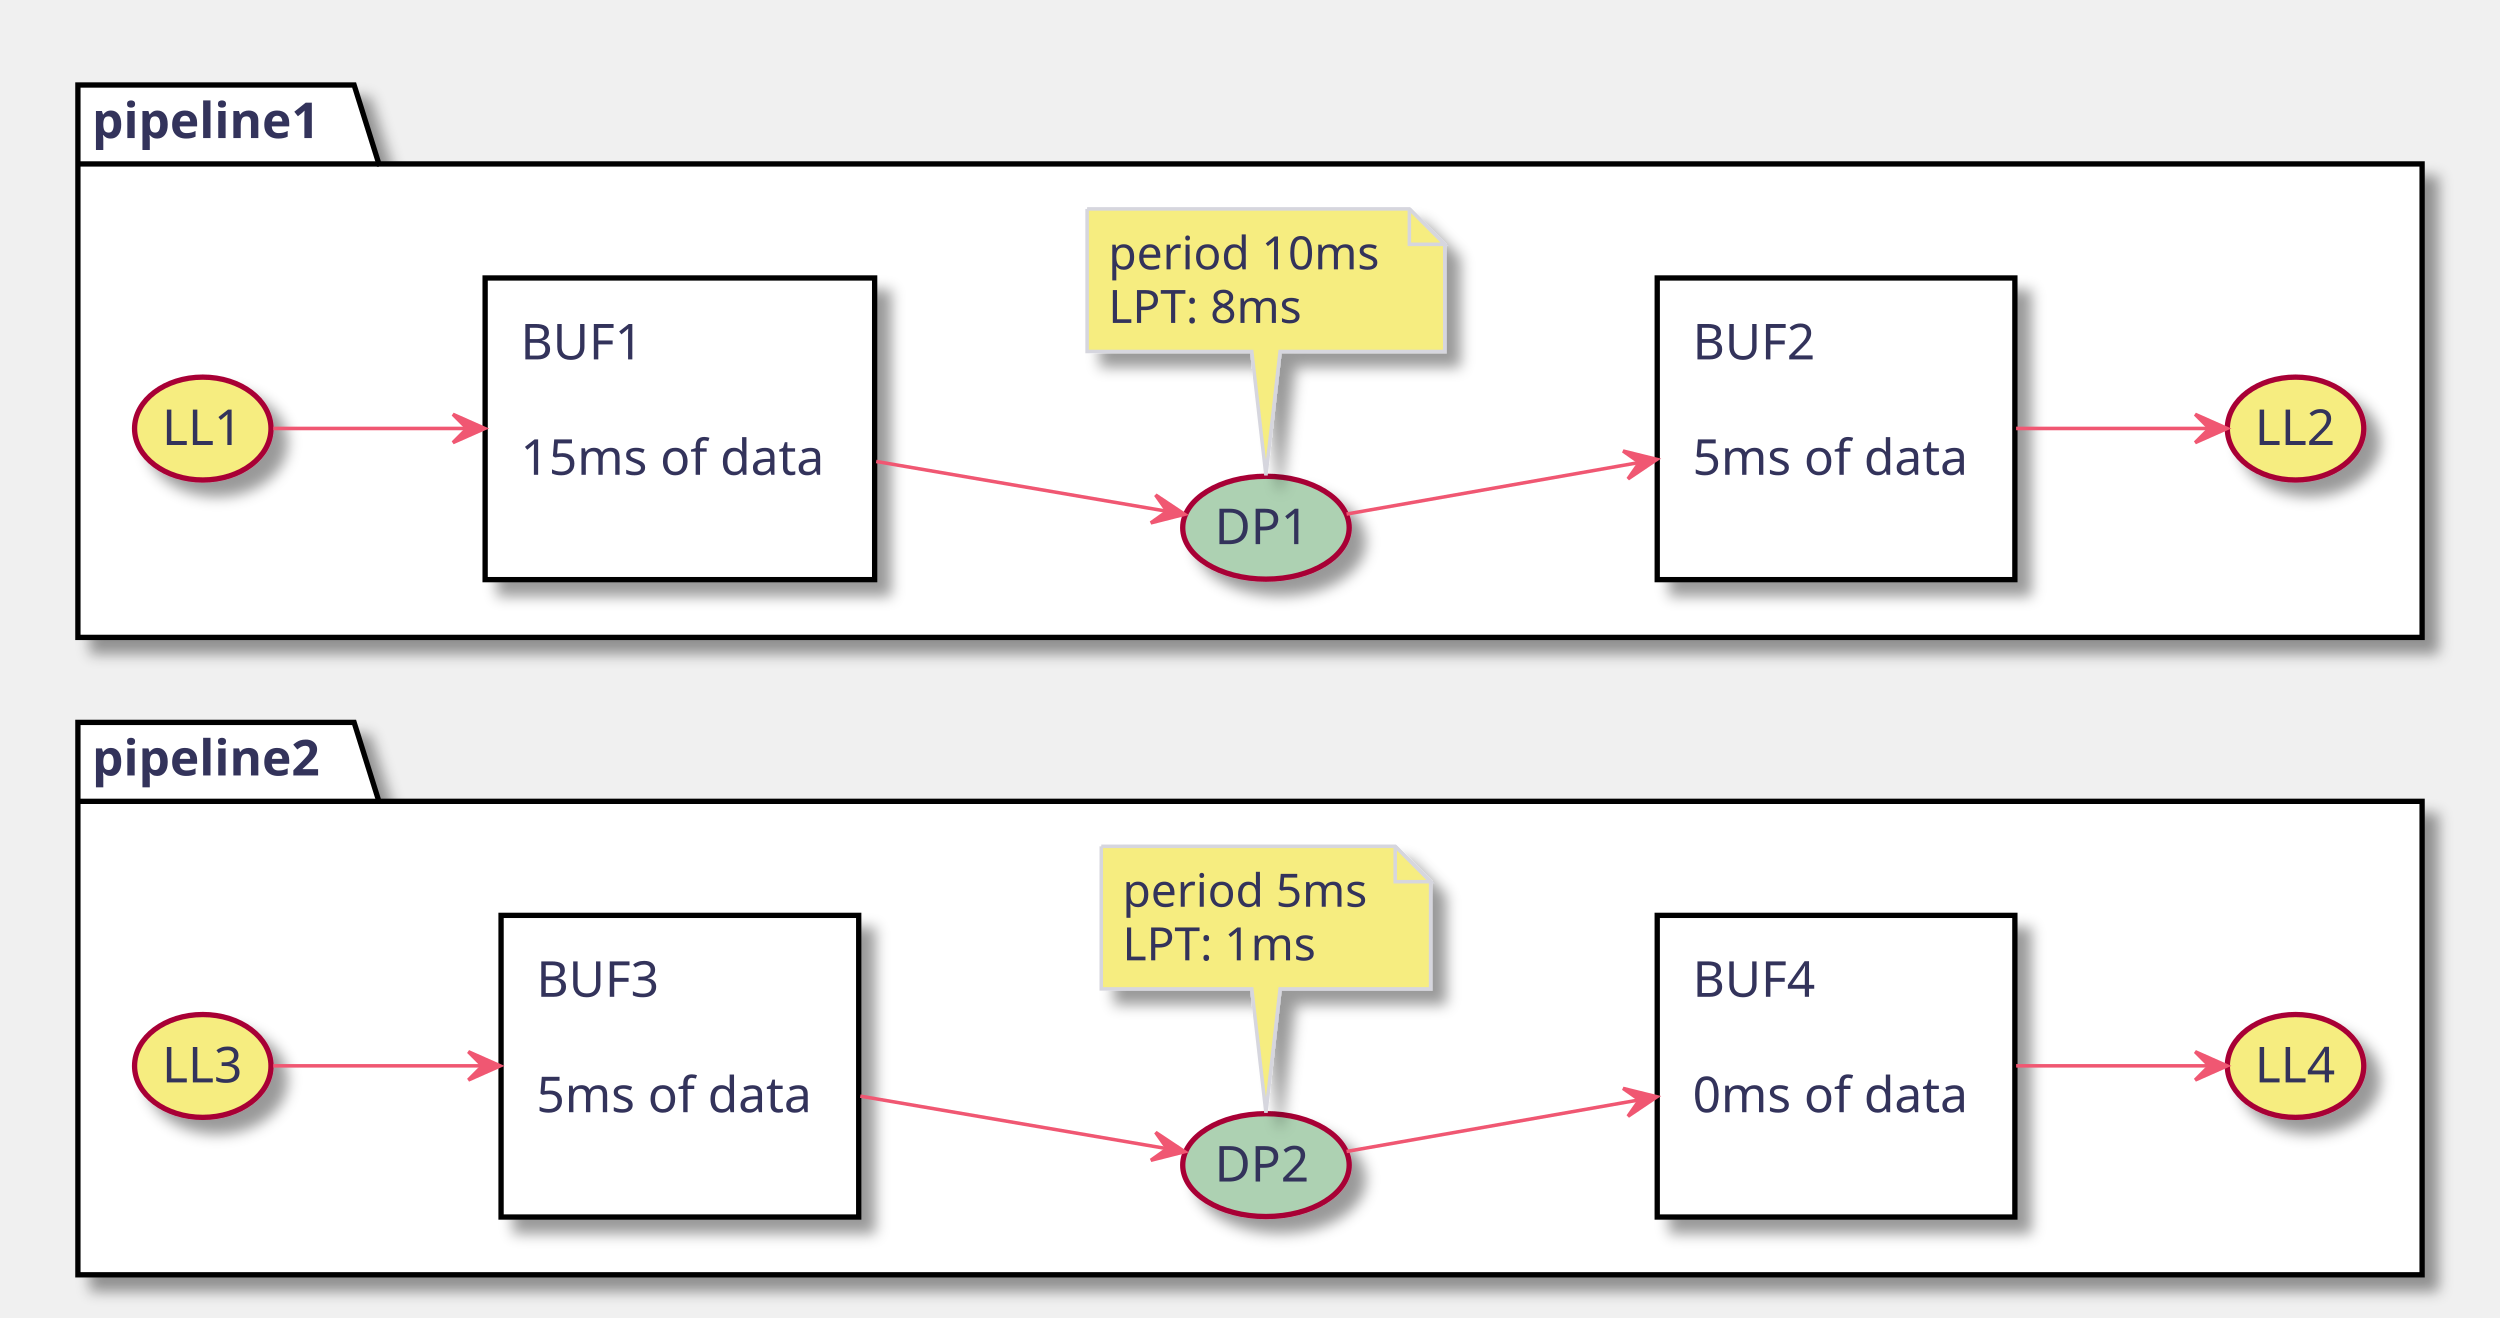
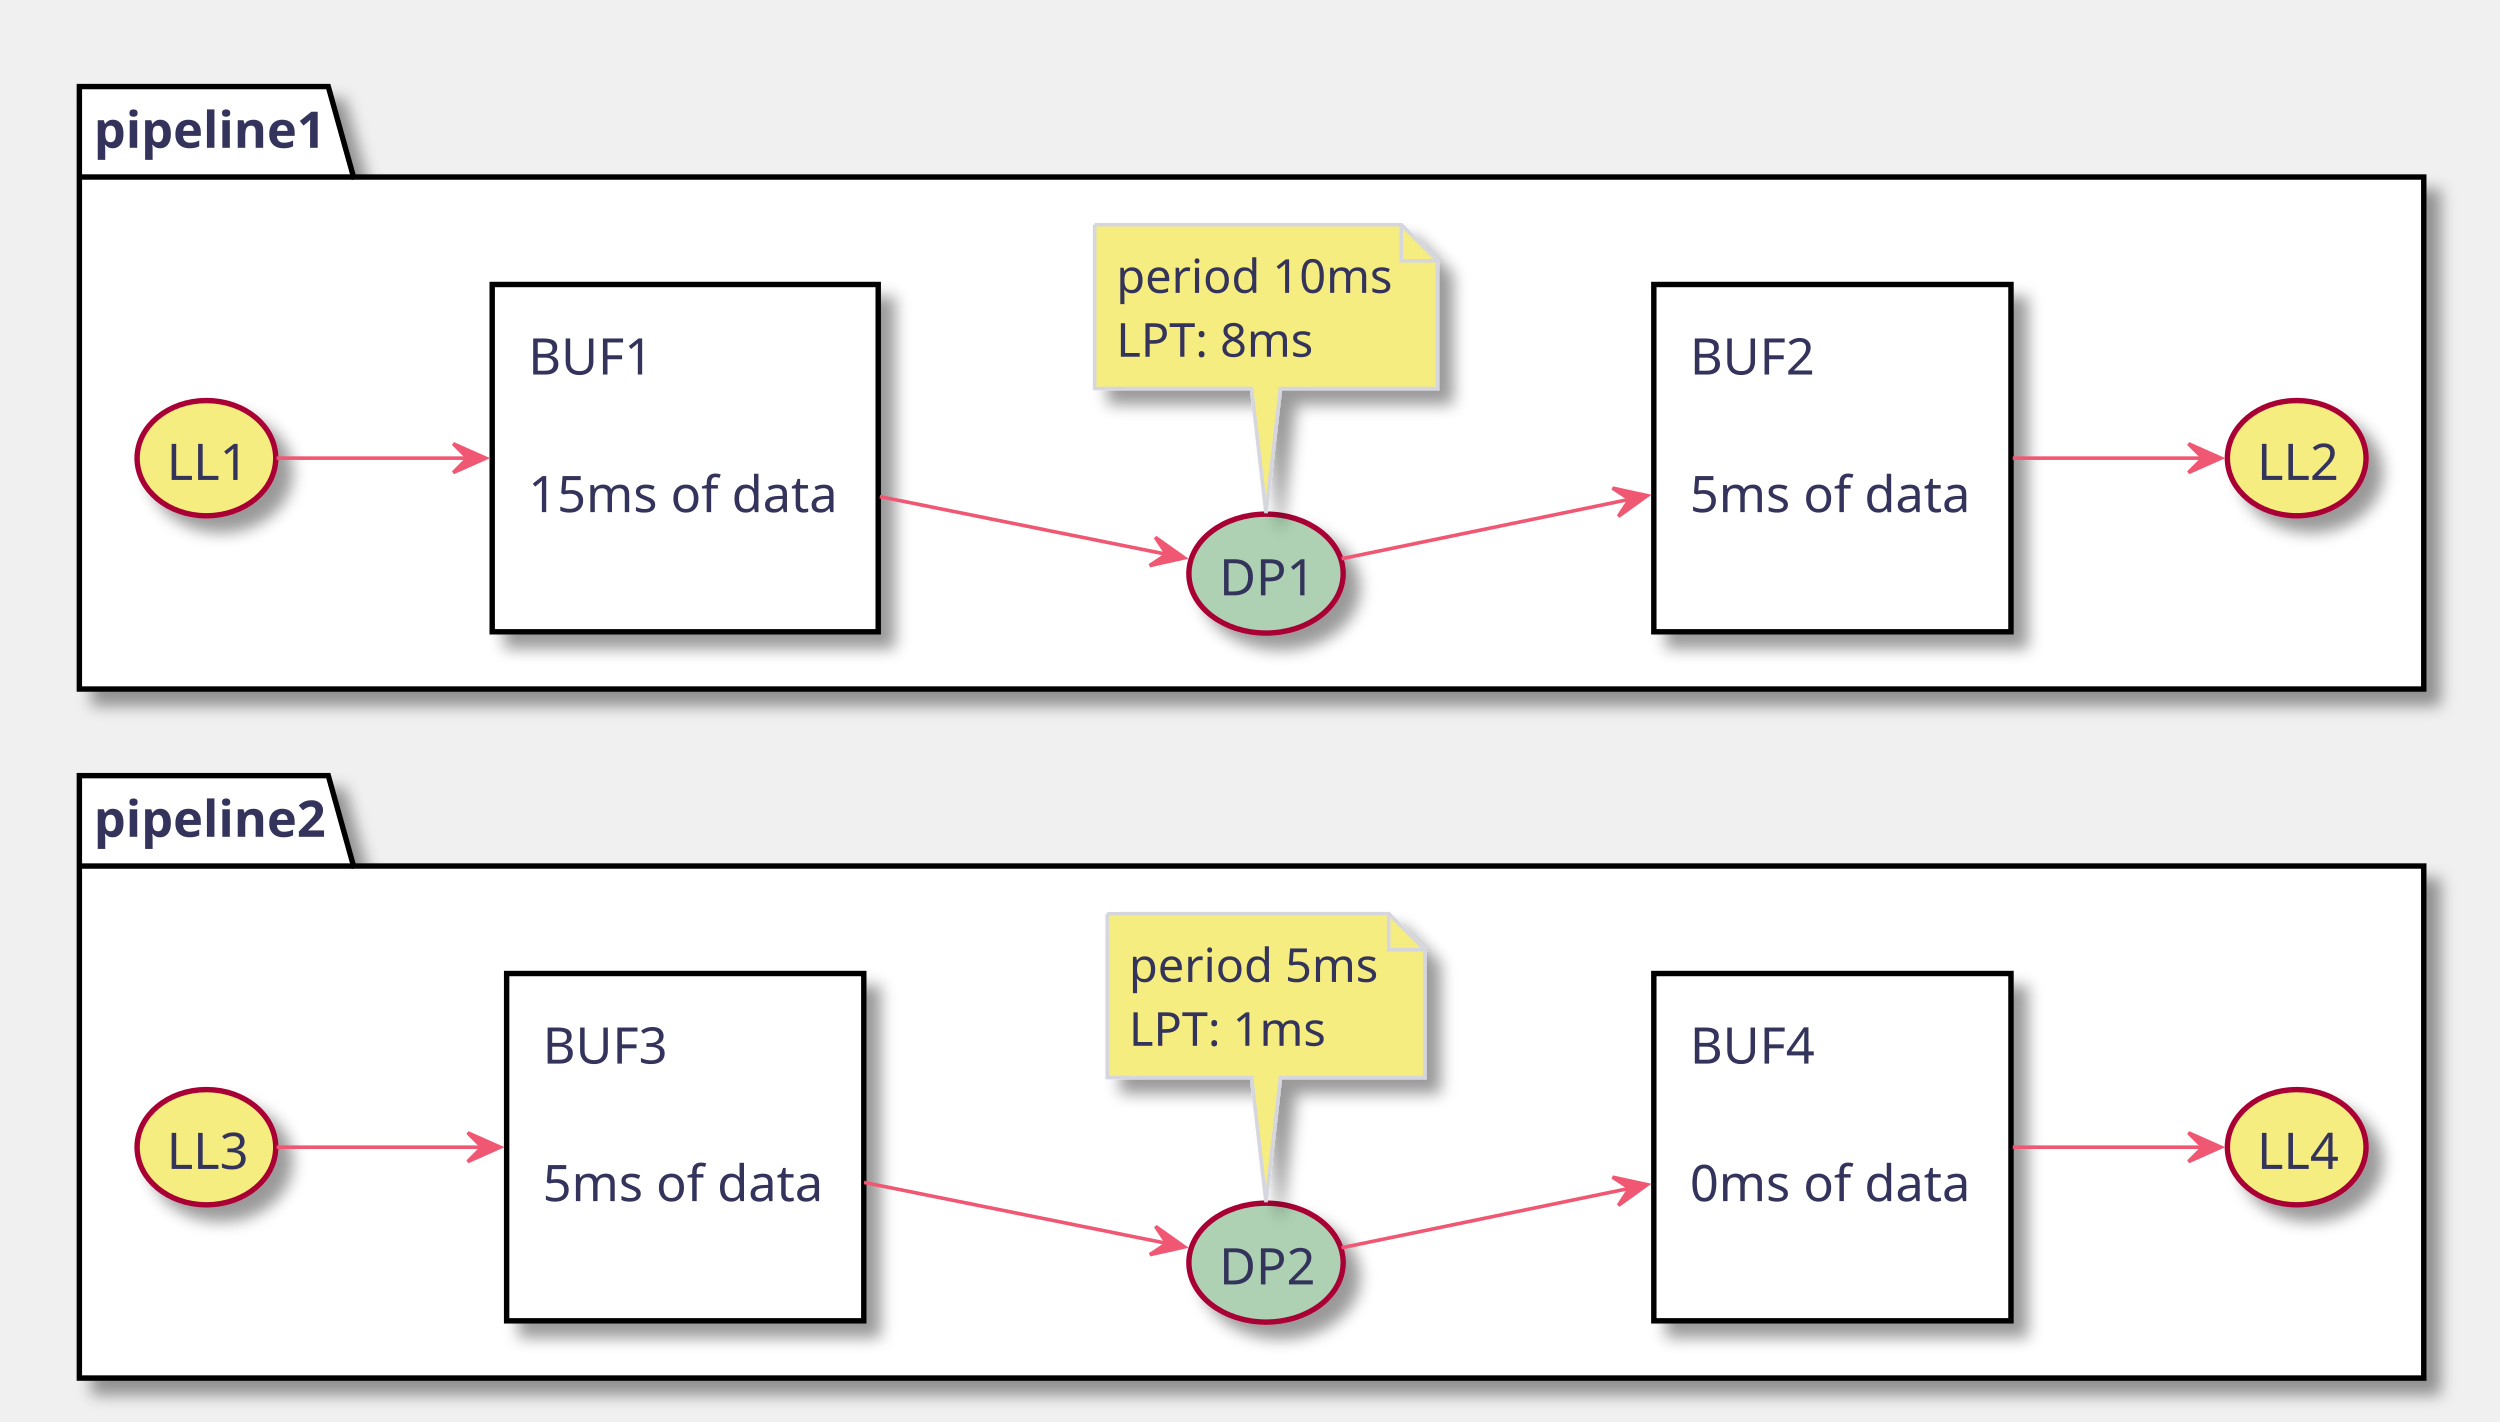
- <svg xmlns="http://www.w3.org/2000/svg" contentScriptType="application/ecmascript" contentStyleType="text/css" height="372px" preserveAspectRatio="none" style="width:706px;height:372px;" version="1.1" viewBox="0 0 706 372" width="706px" zoomAndPan="magnify">
+ <svg xmlns="http://www.w3.org/2000/svg" contentScriptType="application/ecmascript" contentStyleType="text/css" height="394px" preserveAspectRatio="none" style="width:693px;height:394px;" version="1.1" viewBox="0 0 693 394" width="693px" zoomAndPan="magnify">
  <defs>
    <filter height="300%" id="f1lvo6x7rn7w30" width="300%" x="-1" y="-1">
      <feGaussianBlur result="blurOut" stdDeviation="2.0" />
      <feColorMatrix in="blurOut" result="blurOut2" type="matrix" values="0 0 0 0 0 0 0 0 0 0 0 0 0 0 0 0 0 0 .4 0" />
      <feOffset dx="4.0" dy="4.0" in="blurOut2" result="blurOut3" />
      <feBlend in="SourceGraphic" in2="blurOut3" mode="normal" />
    </filter>
  </defs>
  <g>
-     <polygon fill="#FFFFFF" filter="url(#f1lvo6x7rn7w30)" points="22,204,100,204,107,226.297,684,226.297,684,360,22,360,22,204" style="stroke: #000000; stroke-width: 1.5;" />
-     <line style="stroke: #000000; stroke-width: 1.5;" x1="22" x2="107" y1="226.297" y2="226.297" />
-     <text fill="#33335B" font-family="sans-serif" font-size="14" font-weight="bold" lengthAdjust="spacingAndGlyphs" textLength="72" x="26" y="218.995">pipeline2</text>
-     <polygon fill="#FFFFFF" filter="url(#f1lvo6x7rn7w30)" points="22,24,100,24,107,46.297,684,46.297,684,180,22,180,22,24" style="stroke: #000000; stroke-width: 1.5;" />
-     <line style="stroke: #000000; stroke-width: 1.5;" x1="22" x2="107" y1="46.297" y2="46.297" />
-     <text fill="#33335B" font-family="sans-serif" font-size="14" font-weight="bold" lengthAdjust="spacingAndGlyphs" textLength="72" x="26" y="38.995">pipeline1</text>
-     <ellipse cx="57.264" cy="301.024" fill="#F6ED80" filter="url(#f1lvo6x7rn7w30)" rx="19.264" ry="14.524" style="stroke: #A80036; stroke-width: 1.5;" />
-     <text fill="#33335B" font-family="sans-serif" font-size="14" lengthAdjust="spacingAndGlyphs" textLength="23" x="45.764" y="305.672">LL3</text>
-     <rect fill="#FFFFFF" filter="url(#f1lvo6x7rn7w30)" height="85.188" style="stroke: #000000; stroke-width: 1.5;" width="101" x="141.5" y="258.5" />
-     <text fill="#33335B" font-family="sans-serif" font-size="14" lengthAdjust="spacingAndGlyphs" textLength="37" x="151.5" y="281.495">BUF3</text>
-     <text fill="#33335B" font-family="sans-serif" font-size="14" lengthAdjust="spacingAndGlyphs" textLength="0" x="155.5" y="297.792" />
-     <text fill="#33335B" font-family="sans-serif" font-size="14" lengthAdjust="spacingAndGlyphs" textLength="81" x="151.5" y="314.089">5ms of data</text>
-     <text fill="#33335B" font-family="sans-serif" font-size="14" lengthAdjust="spacingAndGlyphs" textLength="0" x="155.5" y="330.386" />
-     <ellipse cx="357.506" cy="329.024" fill="#ADD1B2" filter="url(#f1lvo6x7rn7w30)" rx="23.506" ry="14.524" style="stroke: #A80036; stroke-width: 1.5;" />
-     <text fill="#33335B" font-family="sans-serif" font-size="14" lengthAdjust="spacingAndGlyphs" textLength="29" x="343.006" y="333.672">DP2</text>
-     <path d="M311,239 L311,279.266 A0,0 0 0 0 311,279.266 L353.5,279.266 L357.5,314.23 L361.5,279.266 L404,279.266 A0,0 0 0 0 404,279.266 L404,249 L394,239 L311,239 A0,0 0 0 0 311,239 " fill="#F6ED80" filter="url(#f1lvo6x7rn7w30)" style="stroke: #D6D6DE; stroke-width: 1.0;" />
-     <path d="M394,239 L394,249 L404,249 L394,239 " fill="#F6ED80" style="stroke: #D6D6DE; stroke-width: 1.0;" />
-     <text fill="#33335B" font-family="sans-serif" font-size="13" lengthAdjust="spacingAndGlyphs" textLength="72" x="317" y="256.067">period 5ms</text>
-     <text fill="#33335B" font-family="sans-serif" font-size="13" lengthAdjust="spacingAndGlyphs" textLength="58" x="317" y="271.2">LPT: 1ms</text>
-     <rect fill="#FFFFFF" filter="url(#f1lvo6x7rn7w30)" height="85.188" style="stroke: #000000; stroke-width: 1.5;" width="101" x="468" y="258.5" />
-     <text fill="#33335B" font-family="sans-serif" font-size="14" lengthAdjust="spacingAndGlyphs" textLength="37" x="478" y="281.495">BUF4</text>
-     <text fill="#33335B" font-family="sans-serif" font-size="14" lengthAdjust="spacingAndGlyphs" textLength="0" x="482" y="297.792" />
-     <text fill="#33335B" font-family="sans-serif" font-size="14" lengthAdjust="spacingAndGlyphs" textLength="81" x="478" y="314.089">0ms of data</text>
-     <text fill="#33335B" font-family="sans-serif" font-size="14" lengthAdjust="spacingAndGlyphs" textLength="0" x="482" y="330.386" />
-     <ellipse cx="648.264" cy="301.024" fill="#F6ED80" filter="url(#f1lvo6x7rn7w30)" rx="19.264" ry="14.524" style="stroke: #A80036; stroke-width: 1.5;" />
-     <text fill="#33335B" font-family="sans-serif" font-size="14" lengthAdjust="spacingAndGlyphs" textLength="23" x="636.764" y="305.672">LL4</text>
-     <ellipse cx="57.264" cy="121.024" fill="#F6ED80" filter="url(#f1lvo6x7rn7w30)" rx="19.264" ry="14.524" style="stroke: #A80036; stroke-width: 1.5;" />
-     <text fill="#33335B" font-family="sans-serif" font-size="14" lengthAdjust="spacingAndGlyphs" textLength="23" x="45.764" y="125.672">LL1</text>
-     <rect fill="#FFFFFF" filter="url(#f1lvo6x7rn7w30)" height="85.188" style="stroke: #000000; stroke-width: 1.5;" width="110" x="137" y="78.5" />
-     <text fill="#33335B" font-family="sans-serif" font-size="14" lengthAdjust="spacingAndGlyphs" textLength="37" x="147" y="101.495">BUF1</text>
-     <text fill="#33335B" font-family="sans-serif" font-size="14" lengthAdjust="spacingAndGlyphs" textLength="0" x="151" y="117.792" />
-     <text fill="#33335B" font-family="sans-serif" font-size="14" lengthAdjust="spacingAndGlyphs" textLength="90" x="147" y="134.089">15ms of data</text>
-     <text fill="#33335B" font-family="sans-serif" font-size="14" lengthAdjust="spacingAndGlyphs" textLength="0" x="151" y="150.386" />
-     <ellipse cx="357.506" cy="149.024" fill="#ADD1B2" filter="url(#f1lvo6x7rn7w30)" rx="23.506" ry="14.524" style="stroke: #A80036; stroke-width: 1.5;" />
-     <text fill="#33335B" font-family="sans-serif" font-size="14" lengthAdjust="spacingAndGlyphs" textLength="29" x="343.006" y="153.672">DP1</text>
-     <path d="M307,59 L307,99.266 A0,0 0 0 0 307,99.266 L353.5,99.266 L357.5,134.23 L361.5,99.266 L408,99.266 A0,0 0 0 0 408,99.266 L408,69 L398,59 L307,59 A0,0 0 0 0 307,59 " fill="#F6ED80" filter="url(#f1lvo6x7rn7w30)" style="stroke: #D6D6DE; stroke-width: 1.0;" />
-     <path d="M398,59 L398,69 L408,69 L398,59 " fill="#F6ED80" style="stroke: #D6D6DE; stroke-width: 1.0;" />
-     <text fill="#33335B" font-family="sans-serif" font-size="13" lengthAdjust="spacingAndGlyphs" textLength="80" x="313" y="76.067">period 10ms</text>
-     <text fill="#33335B" font-family="sans-serif" font-size="13" lengthAdjust="spacingAndGlyphs" textLength="62" x="313" y="91.2">LPT:  8ms</text>
-     <rect fill="#FFFFFF" filter="url(#f1lvo6x7rn7w30)" height="85.188" style="stroke: #000000; stroke-width: 1.5;" width="101" x="468" y="78.5" />
-     <text fill="#33335B" font-family="sans-serif" font-size="14" lengthAdjust="spacingAndGlyphs" textLength="37" x="478" y="101.495">BUF2</text>
-     <text fill="#33335B" font-family="sans-serif" font-size="14" lengthAdjust="spacingAndGlyphs" textLength="0" x="482" y="117.792" />
-     <text fill="#33335B" font-family="sans-serif" font-size="14" lengthAdjust="spacingAndGlyphs" textLength="81" x="478" y="134.089">5ms of data</text>
-     <text fill="#33335B" font-family="sans-serif" font-size="14" lengthAdjust="spacingAndGlyphs" textLength="0" x="482" y="150.386" />
-     <ellipse cx="648.264" cy="121.024" fill="#F6ED80" filter="url(#f1lvo6x7rn7w30)" rx="19.264" ry="14.524" style="stroke: #A80036; stroke-width: 1.5;" />
-     <text fill="#33335B" font-family="sans-serif" font-size="14" lengthAdjust="spacingAndGlyphs" textLength="23" x="636.764" y="125.672">LL2</text>
-     <path d="M77.2,121 C91.48,121 111.98,121 131.66,121 " fill="none" id="LL1-&gt;buf1" style="stroke: #F05772; stroke-width: 1.0;" />
-     <polygon fill="#F05772" points="136.91,121,127.91,117,131.91,121,127.91,125,136.91,121" style="stroke: #F05772; stroke-width: 1.0;" />
-     <path d="M247.44,130.32 C274.96,135.04 307.15,140.55 329.39,144.36 " fill="none" id="buf1-&gt;DP1" style="stroke: #F05772; stroke-width: 1.0;" />
-     <polygon fill="#F05772" points="334.53,145.24,326.333,139.78,329.601,144.397,324.985,147.666,334.53,145.24" style="stroke: #F05772; stroke-width: 1.0;" />
-     <path d="M380.27,145.17 C401.41,141.44 434.36,135.64 462.68,130.65 " fill="none" id="DP1-&gt;buf2" style="stroke: #F05772; stroke-width: 1.0;" />
-     <polygon fill="#F05772" points="467.91,129.73,458.35,127.363,462.987,130.603,459.747,135.24,467.91,129.73" style="stroke: #F05772; stroke-width: 1.0;" />
-     <path d="M569.35,121 C587.99,121 608.3,121 623.54,121 " fill="none" id="buf2-&gt;LL2" style="stroke: #F05772; stroke-width: 1.0;" />
-     <polygon fill="#F05772" points="628.92,121,619.92,117,623.92,121,619.92,125,628.92,121" style="stroke: #F05772; stroke-width: 1.0;" />
-     <path d="M77.2,301 C92.59,301 115.21,301 136.24,301 " fill="none" id="LL3-&gt;buf3" style="stroke: #F05772; stroke-width: 1.0;" />
-     <polygon fill="#F05772" points="141.26,301,132.26,297,136.26,301,132.26,305,141.26,301" style="stroke: #F05772; stroke-width: 1.0;" />
-     <path d="M242.94,309.55 C271.41,314.43 305.96,320.35 329.42,324.36 " fill="none" id="buf3-&gt;DP2" style="stroke: #F05772; stroke-width: 1.0;" />
-     <polygon fill="#F05772" points="334.55,325.24,326.353,319.78,329.622,324.397,325.005,327.666,334.55,325.24" style="stroke: #F05772; stroke-width: 1.0;" />
-     <path d="M380.27,325.17 C401.41,321.44 434.36,315.64 462.68,310.65 " fill="none" id="DP2-&gt;buf4" style="stroke: #F05772; stroke-width: 1.0;" />
-     <polygon fill="#F05772" points="467.91,309.73,458.35,307.363,462.987,310.603,459.747,315.24,467.91,309.73" style="stroke: #F05772; stroke-width: 1.0;" />
-     <path d="M569.35,301 C587.99,301 608.3,301 623.54,301 " fill="none" id="buf4-&gt;LL4" style="stroke: #F05772; stroke-width: 1.0;" />
-     <polygon fill="#F05772" points="628.92,301,619.92,297,623.92,301,619.92,305,628.92,301" style="stroke: #F05772; stroke-width: 1.0;" />
+     <polygon fill="#FFFFFF" filter="url(#f1lvo6x7rn7w30)" points="22,215,91,215,98,240.068,671.87,240.068,671.87,382,22,382,22,215" style="stroke: #000000; stroke-width: 1.5;" />
+     <line style="stroke: #000000; stroke-width: 1.5;" x1="22" x2="98" y1="240.068" y2="240.068" />
+     <text fill="#33335B" font-family="sans-serif" font-size="14" font-weight="bold" lengthAdjust="spacingAndGlyphs" textLength="63" x="26" y="231.966">pipeline2</text>
+     <polygon fill="#FFFFFF" filter="url(#f1lvo6x7rn7w30)" points="22,24,91,24,98,49.068,671.87,49.068,671.87,191,22,191,22,24" style="stroke: #000000; stroke-width: 1.5;" />
+     <line style="stroke: #000000; stroke-width: 1.5;" x1="22" x2="98" y1="49.068" y2="49.068" />
+     <text fill="#33335B" font-family="sans-serif" font-size="14" font-weight="bold" lengthAdjust="spacingAndGlyphs" textLength="63" x="26" y="40.966">pipeline1</text>
+     <ellipse cx="57.218" cy="318.005" fill="#F6ED80" filter="url(#f1lvo6x7rn7w30)" rx="19.218" ry="15.975" style="stroke: #A80036; stroke-width: 1.5;" />
+     <text fill="#33335B" font-family="sans-serif" font-size="14" lengthAdjust="spacingAndGlyphs" textLength="22" x="46.218" y="324.038">LL3</text>
+     <rect fill="#FFFFFF" filter="url(#f1lvo6x7rn7w30)" height="96.272" style="stroke: #000000; stroke-width: 1.5;" width="99" x="140.44" y="269.86" />
+     <text fill="#33335B" font-family="sans-serif" font-size="14" lengthAdjust="spacingAndGlyphs" textLength="34" x="150.44" y="294.826">BUF3</text>
+     <text fill="#33335B" font-family="sans-serif" font-size="14" lengthAdjust="spacingAndGlyphs" textLength="0" x="154.44" y="313.894" />
+     <text fill="#33335B" font-family="sans-serif" font-size="14" lengthAdjust="spacingAndGlyphs" textLength="79" x="150.44" y="332.962">5ms of data</text>
+     <text fill="#33335B" font-family="sans-serif" font-size="14" lengthAdjust="spacingAndGlyphs" textLength="0" x="154.44" y="352.03" />
+     <ellipse cx="350.945" cy="350.003" fill="#ADD1B2" filter="url(#f1lvo6x7rn7w30)" rx="21.385" ry="16.483" style="stroke: #A80036; stroke-width: 1.5;" />
+     <text fill="#33335B" font-family="sans-serif" font-size="14" lengthAdjust="spacingAndGlyphs" textLength="26" x="337.945" y="356.037">DP2</text>
+     <path d="M306.94,253.29 L306.94,298.702 A0,0 0 0 0 306.94,298.702 L346.94,298.702 L350.94,333.23 L354.94,298.702 L394.94,298.702 A0,0 0 0 0 394.94,298.702 L394.94,263.29 L384.94,253.29 L306.94,253.29 A0,0 0 0 0 306.94,253.29 " fill="#F6ED80" filter="url(#f1lvo6x7rn7w30)" style="stroke: #D6D6DE; stroke-width: 1.0;" />
+     <path d="M384.94,253.29 L384.94,263.29 L394.94,263.29 L384.94,253.29 " fill="#F6ED80" style="stroke: #D6D6DE; stroke-width: 1.0;" />
+     <text fill="#33335B" font-family="sans-serif" font-size="13" lengthAdjust="spacingAndGlyphs" textLength="67" x="312.94" y="272.187">period 5ms</text>
+     <text fill="#33335B" font-family="sans-serif" font-size="13" lengthAdjust="spacingAndGlyphs" textLength="53" x="312.94" y="289.893">LPT: 1ms</text>
+     <rect fill="#FFFFFF" filter="url(#f1lvo6x7rn7w30)" height="96.272" style="stroke: #000000; stroke-width: 1.5;" width="99" x="458.44" y="269.86" />
+     <text fill="#33335B" font-family="sans-serif" font-size="14" lengthAdjust="spacingAndGlyphs" textLength="34" x="468.44" y="294.826">BUF4</text>
+     <text fill="#33335B" font-family="sans-serif" font-size="14" lengthAdjust="spacingAndGlyphs" textLength="0" x="472.44" y="313.894" />
+     <text fill="#33335B" font-family="sans-serif" font-size="14" lengthAdjust="spacingAndGlyphs" textLength="79" x="468.44" y="332.962">0ms of data</text>
+     <text fill="#33335B" font-family="sans-serif" font-size="14" lengthAdjust="spacingAndGlyphs" textLength="0" x="472.44" y="352.03" />
+     <ellipse cx="636.648" cy="318.005" fill="#F6ED80" filter="url(#f1lvo6x7rn7w30)" rx="19.218" ry="15.975" style="stroke: #A80036; stroke-width: 1.5;" />
+     <text fill="#33335B" font-family="sans-serif" font-size="14" lengthAdjust="spacingAndGlyphs" textLength="22" x="625.648" y="324.038">LL4</text>
+     <ellipse cx="57.218" cy="127.004" fill="#F6ED80" filter="url(#f1lvo6x7rn7w30)" rx="19.218" ry="15.975" style="stroke: #A80036; stroke-width: 1.5;" />
+     <text fill="#33335B" font-family="sans-serif" font-size="14" lengthAdjust="spacingAndGlyphs" textLength="22" x="46.218" y="133.038">LL1</text>
+     <rect fill="#FFFFFF" filter="url(#f1lvo6x7rn7w30)" height="96.272" style="stroke: #000000; stroke-width: 1.5;" width="107" x="136.44" y="78.86" />
+     <text fill="#33335B" font-family="sans-serif" font-size="14" lengthAdjust="spacingAndGlyphs" textLength="34" x="146.44" y="103.826">BUF1</text>
+     <text fill="#33335B" font-family="sans-serif" font-size="14" lengthAdjust="spacingAndGlyphs" textLength="0" x="150.44" y="122.894" />
+     <text fill="#33335B" font-family="sans-serif" font-size="14" lengthAdjust="spacingAndGlyphs" textLength="87" x="146.44" y="141.962">15ms of data</text>
+     <text fill="#33335B" font-family="sans-serif" font-size="14" lengthAdjust="spacingAndGlyphs" textLength="0" x="150.44" y="161.03" />
+     <ellipse cx="350.945" cy="159.003" fill="#ADD1B2" filter="url(#f1lvo6x7rn7w30)" rx="21.385" ry="16.483" style="stroke: #A80036; stroke-width: 1.5;" />
+     <text fill="#33335B" font-family="sans-serif" font-size="14" lengthAdjust="spacingAndGlyphs" textLength="26" x="337.945" y="165.037">DP1</text>
+     <path d="M303.44,62.29 L303.44,107.702 A0,0 0 0 0 303.44,107.702 L346.94,107.702 L350.94,142.23 L354.94,107.702 L398.44,107.702 A0,0 0 0 0 398.44,107.702 L398.44,72.29 L388.44,62.29 L303.44,62.29 A0,0 0 0 0 303.44,62.29 " fill="#F6ED80" filter="url(#f1lvo6x7rn7w30)" style="stroke: #D6D6DE; stroke-width: 1.0;" />
+     <path d="M388.44,62.29 L388.44,72.29 L398.44,72.29 L388.44,62.29 " fill="#F6ED80" style="stroke: #D6D6DE; stroke-width: 1.0;" />
+     <text fill="#33335B" font-family="sans-serif" font-size="13" lengthAdjust="spacingAndGlyphs" textLength="74" x="309.44" y="81.187">period 10ms</text>
+     <text fill="#33335B" font-family="sans-serif" font-size="13" lengthAdjust="spacingAndGlyphs" textLength="56" x="309.44" y="98.893">LPT:  8ms</text>
+     <rect fill="#FFFFFF" filter="url(#f1lvo6x7rn7w30)" height="96.272" style="stroke: #000000; stroke-width: 1.5;" width="99" x="458.44" y="78.86" />
+     <text fill="#33335B" font-family="sans-serif" font-size="14" lengthAdjust="spacingAndGlyphs" textLength="34" x="468.44" y="103.826">BUF2</text>
+     <text fill="#33335B" font-family="sans-serif" font-size="14" lengthAdjust="spacingAndGlyphs" textLength="0" x="472.44" y="122.894" />
+     <text fill="#33335B" font-family="sans-serif" font-size="14" lengthAdjust="spacingAndGlyphs" textLength="79" x="468.44" y="141.962">5ms of data</text>
+     <text fill="#33335B" font-family="sans-serif" font-size="14" lengthAdjust="spacingAndGlyphs" textLength="0" x="472.44" y="161.03" />
+     <ellipse cx="636.648" cy="127.004" fill="#F6ED80" filter="url(#f1lvo6x7rn7w30)" rx="19.218" ry="15.975" style="stroke: #A80036; stroke-width: 1.5;" />
+     <text fill="#33335B" font-family="sans-serif" font-size="14" lengthAdjust="spacingAndGlyphs" textLength="22" x="625.648" y="133.038">LL2</text>
+     <path d="M76.67,127 C90.58,127 110.48,127 129.68,127 " fill="none" id="LL1-&gt;buf1" style="stroke: #F05772; stroke-width: 1.0;" />
+     <polygon fill="#F05772" points="134.63,127,125.63,123,129.63,127,125.63,131,134.63,127" style="stroke: #F05772; stroke-width: 1.0;" />
+     <path d="M243.88,137.66 C270.69,143.05 302.04,149.36 323.67,153.71 " fill="none" id="buf1-&gt;DP1" style="stroke: #F05772; stroke-width: 1.0;" />
+     <polygon fill="#F05772" points="328.29,154.64,320.256,148.944,323.388,153.654,318.678,156.786,328.29,154.64" style="stroke: #F05772; stroke-width: 1.0;" />
+     <path d="M371.88,154.88 C392.03,150.72 424.05,144.11 451.87,138.37 " fill="none" id="DP1-&gt;buf2" style="stroke: #F05772; stroke-width: 1.0;" />
+     <polygon fill="#F05772" points="456.61,137.39,446.985,135.303,451.714,138.406,448.611,143.136,456.61,137.39" style="stroke: #F05772; stroke-width: 1.0;" />
+     <path d="M557.93,127 C576.09,127 595.91,127 610.99,127 " fill="none" id="buf2-&gt;LL2" style="stroke: #F05772; stroke-width: 1.0;" />
+     <polygon fill="#F05772" points="615.63,127,606.63,123,610.63,127,606.63,131,615.63,127" style="stroke: #F05772; stroke-width: 1.0;" />
+     <path d="M76.67,318 C91.59,318 113.41,318 133.86,318 " fill="none" id="LL3-&gt;buf3" style="stroke: #F05772; stroke-width: 1.0;" />
+     <polygon fill="#F05772" points="138.64,318,129.64,314,133.64,318,129.64,322,138.64,318" style="stroke: #F05772; stroke-width: 1.0;" />
+     <path d="M239.51,327.77 C267.22,333.35 300.88,340.13 323.69,344.72 " fill="none" id="buf3-&gt;DP2" style="stroke: #F05772; stroke-width: 1.0;" />
+     <polygon fill="#F05772" points="328.35,345.65,320.316,339.954,323.448,344.664,318.738,347.796,328.35,345.65" style="stroke: #F05772; stroke-width: 1.0;" />
+     <path d="M371.88,345.88 C392.03,341.72 424.05,335.11 451.87,329.37 " fill="none" id="DP2-&gt;buf4" style="stroke: #F05772; stroke-width: 1.0;" />
+     <polygon fill="#F05772" points="456.61,328.39,446.985,326.303,451.714,329.406,448.611,334.136,456.61,328.39" style="stroke: #F05772; stroke-width: 1.0;" />
+     <path d="M557.93,318 C576.09,318 595.91,318 610.99,318 " fill="none" id="buf4-&gt;LL4" style="stroke: #F05772; stroke-width: 1.0;" />
+     <polygon fill="#F05772" points="615.63,318,606.63,314,610.63,318,606.63,322,615.63,318" style="stroke: #F05772; stroke-width: 1.0;" />
  </g>
</svg>
